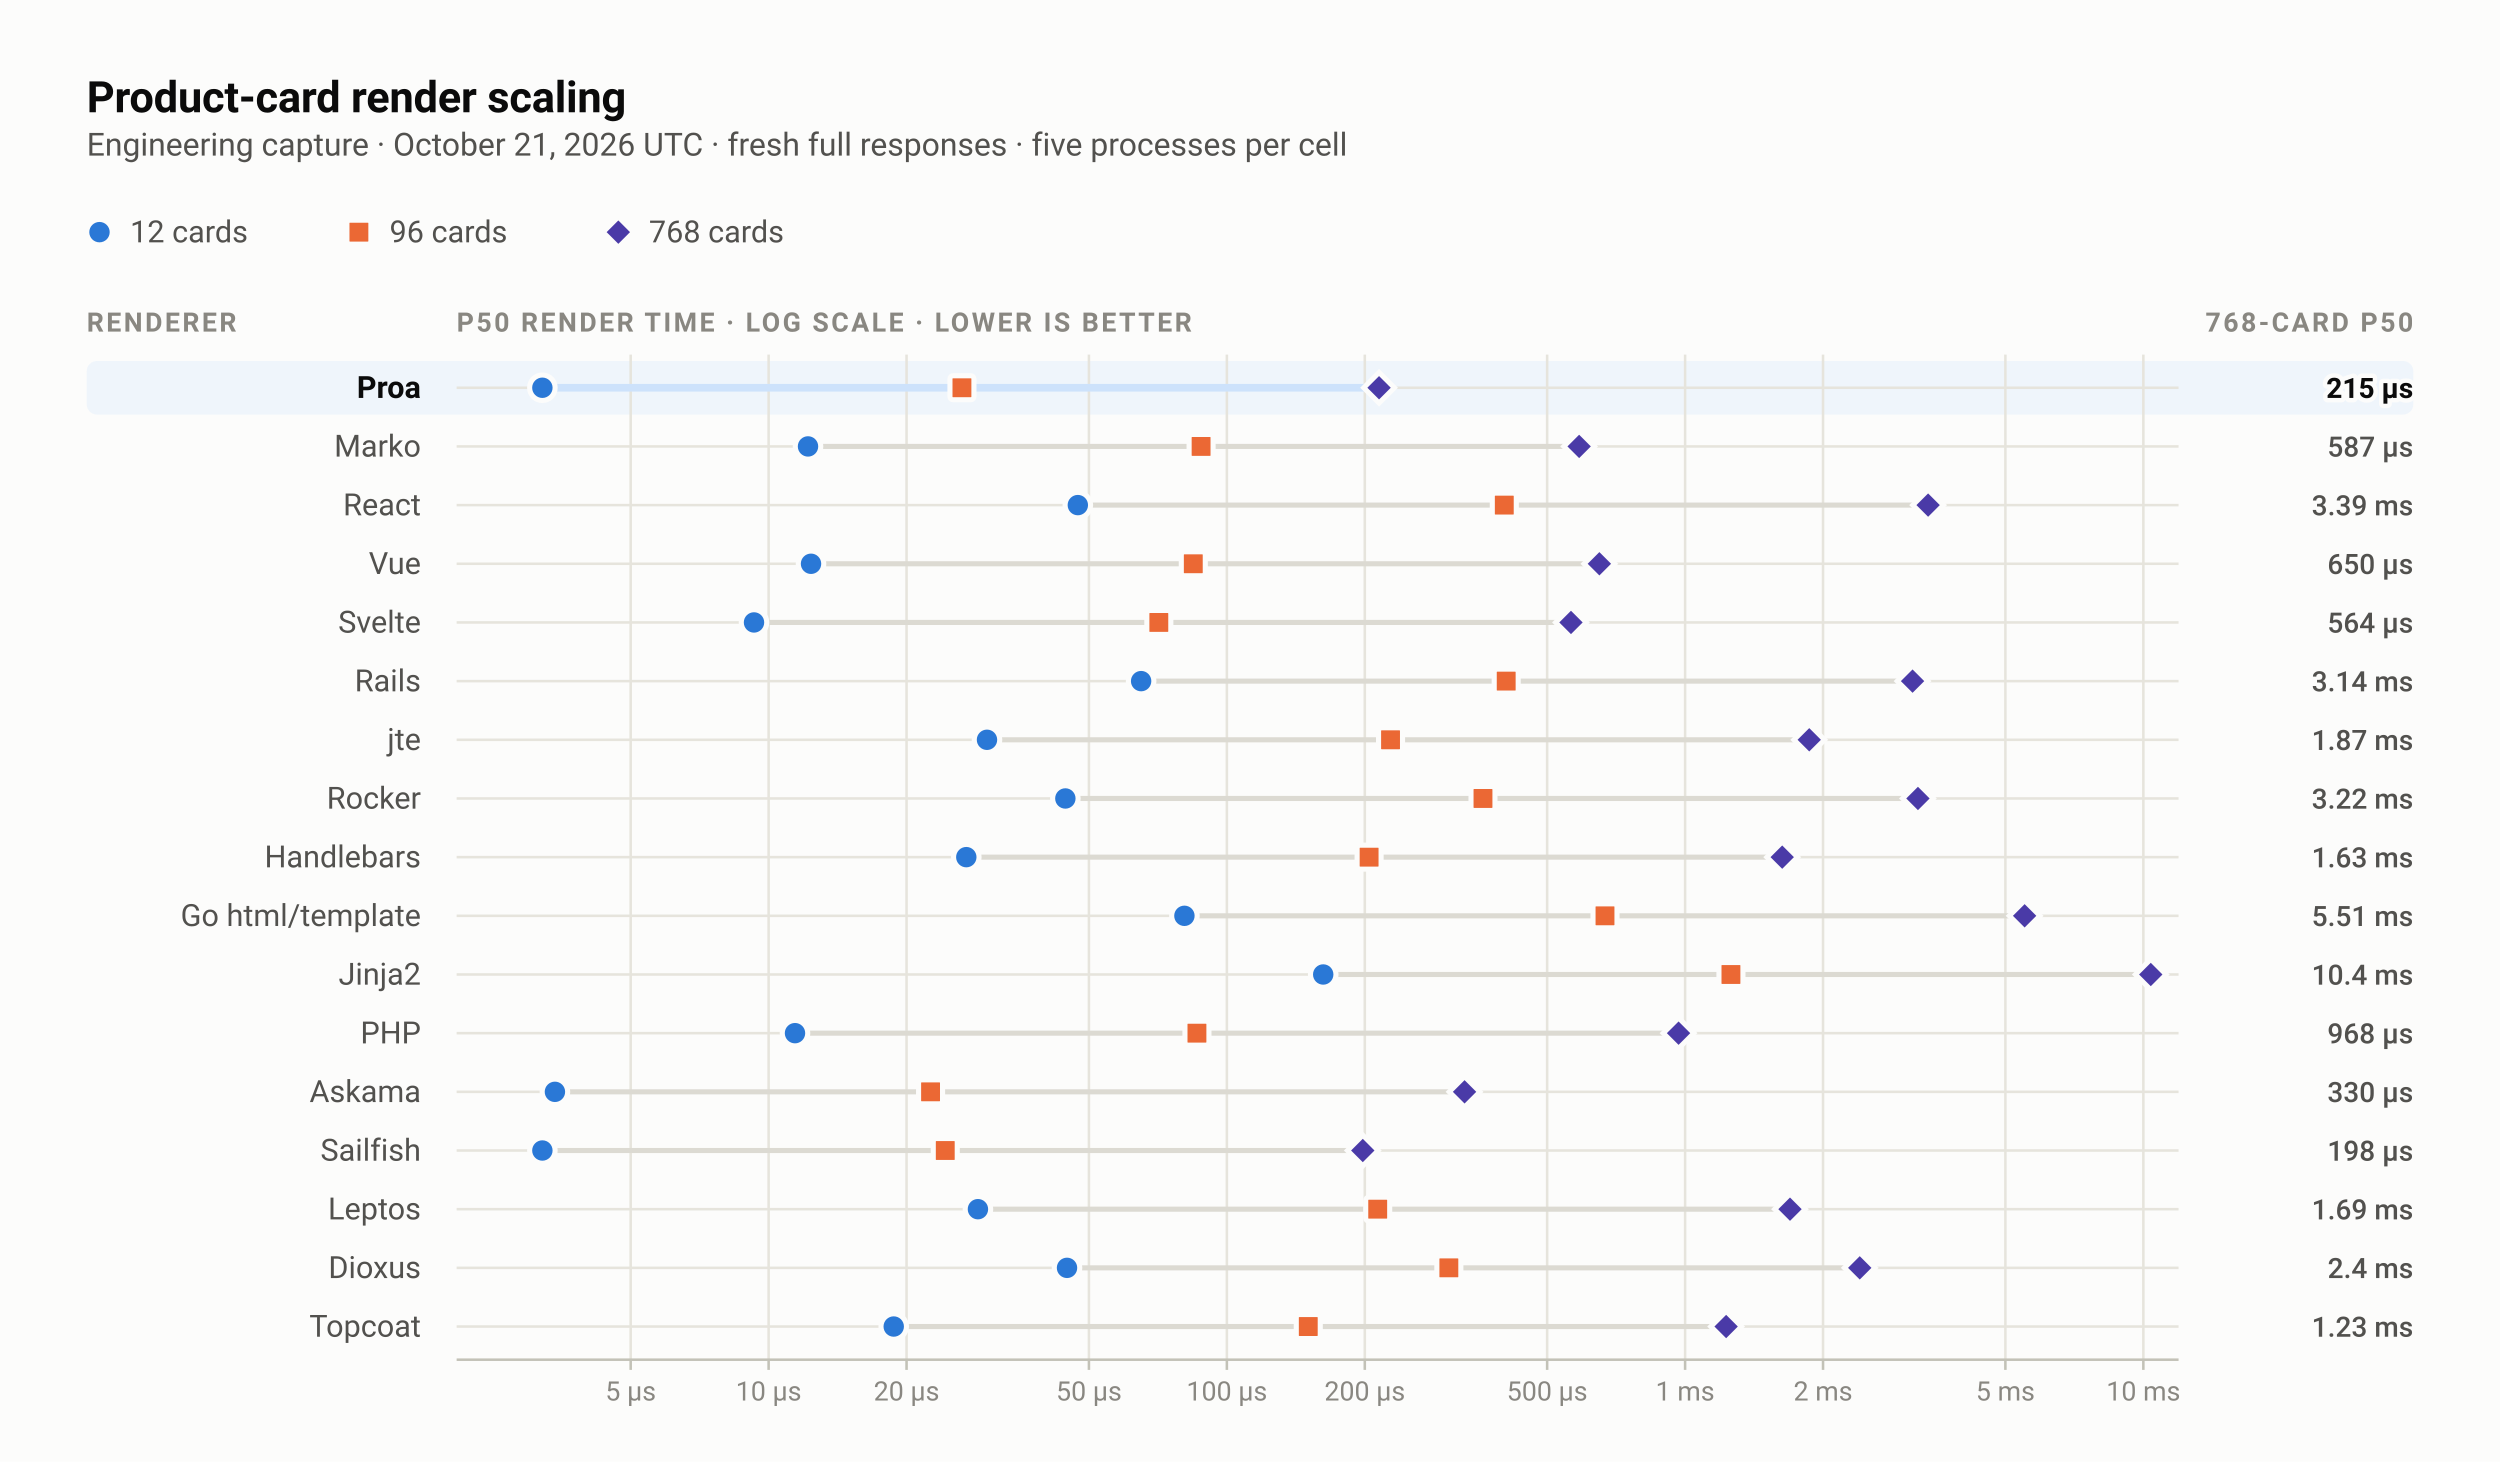
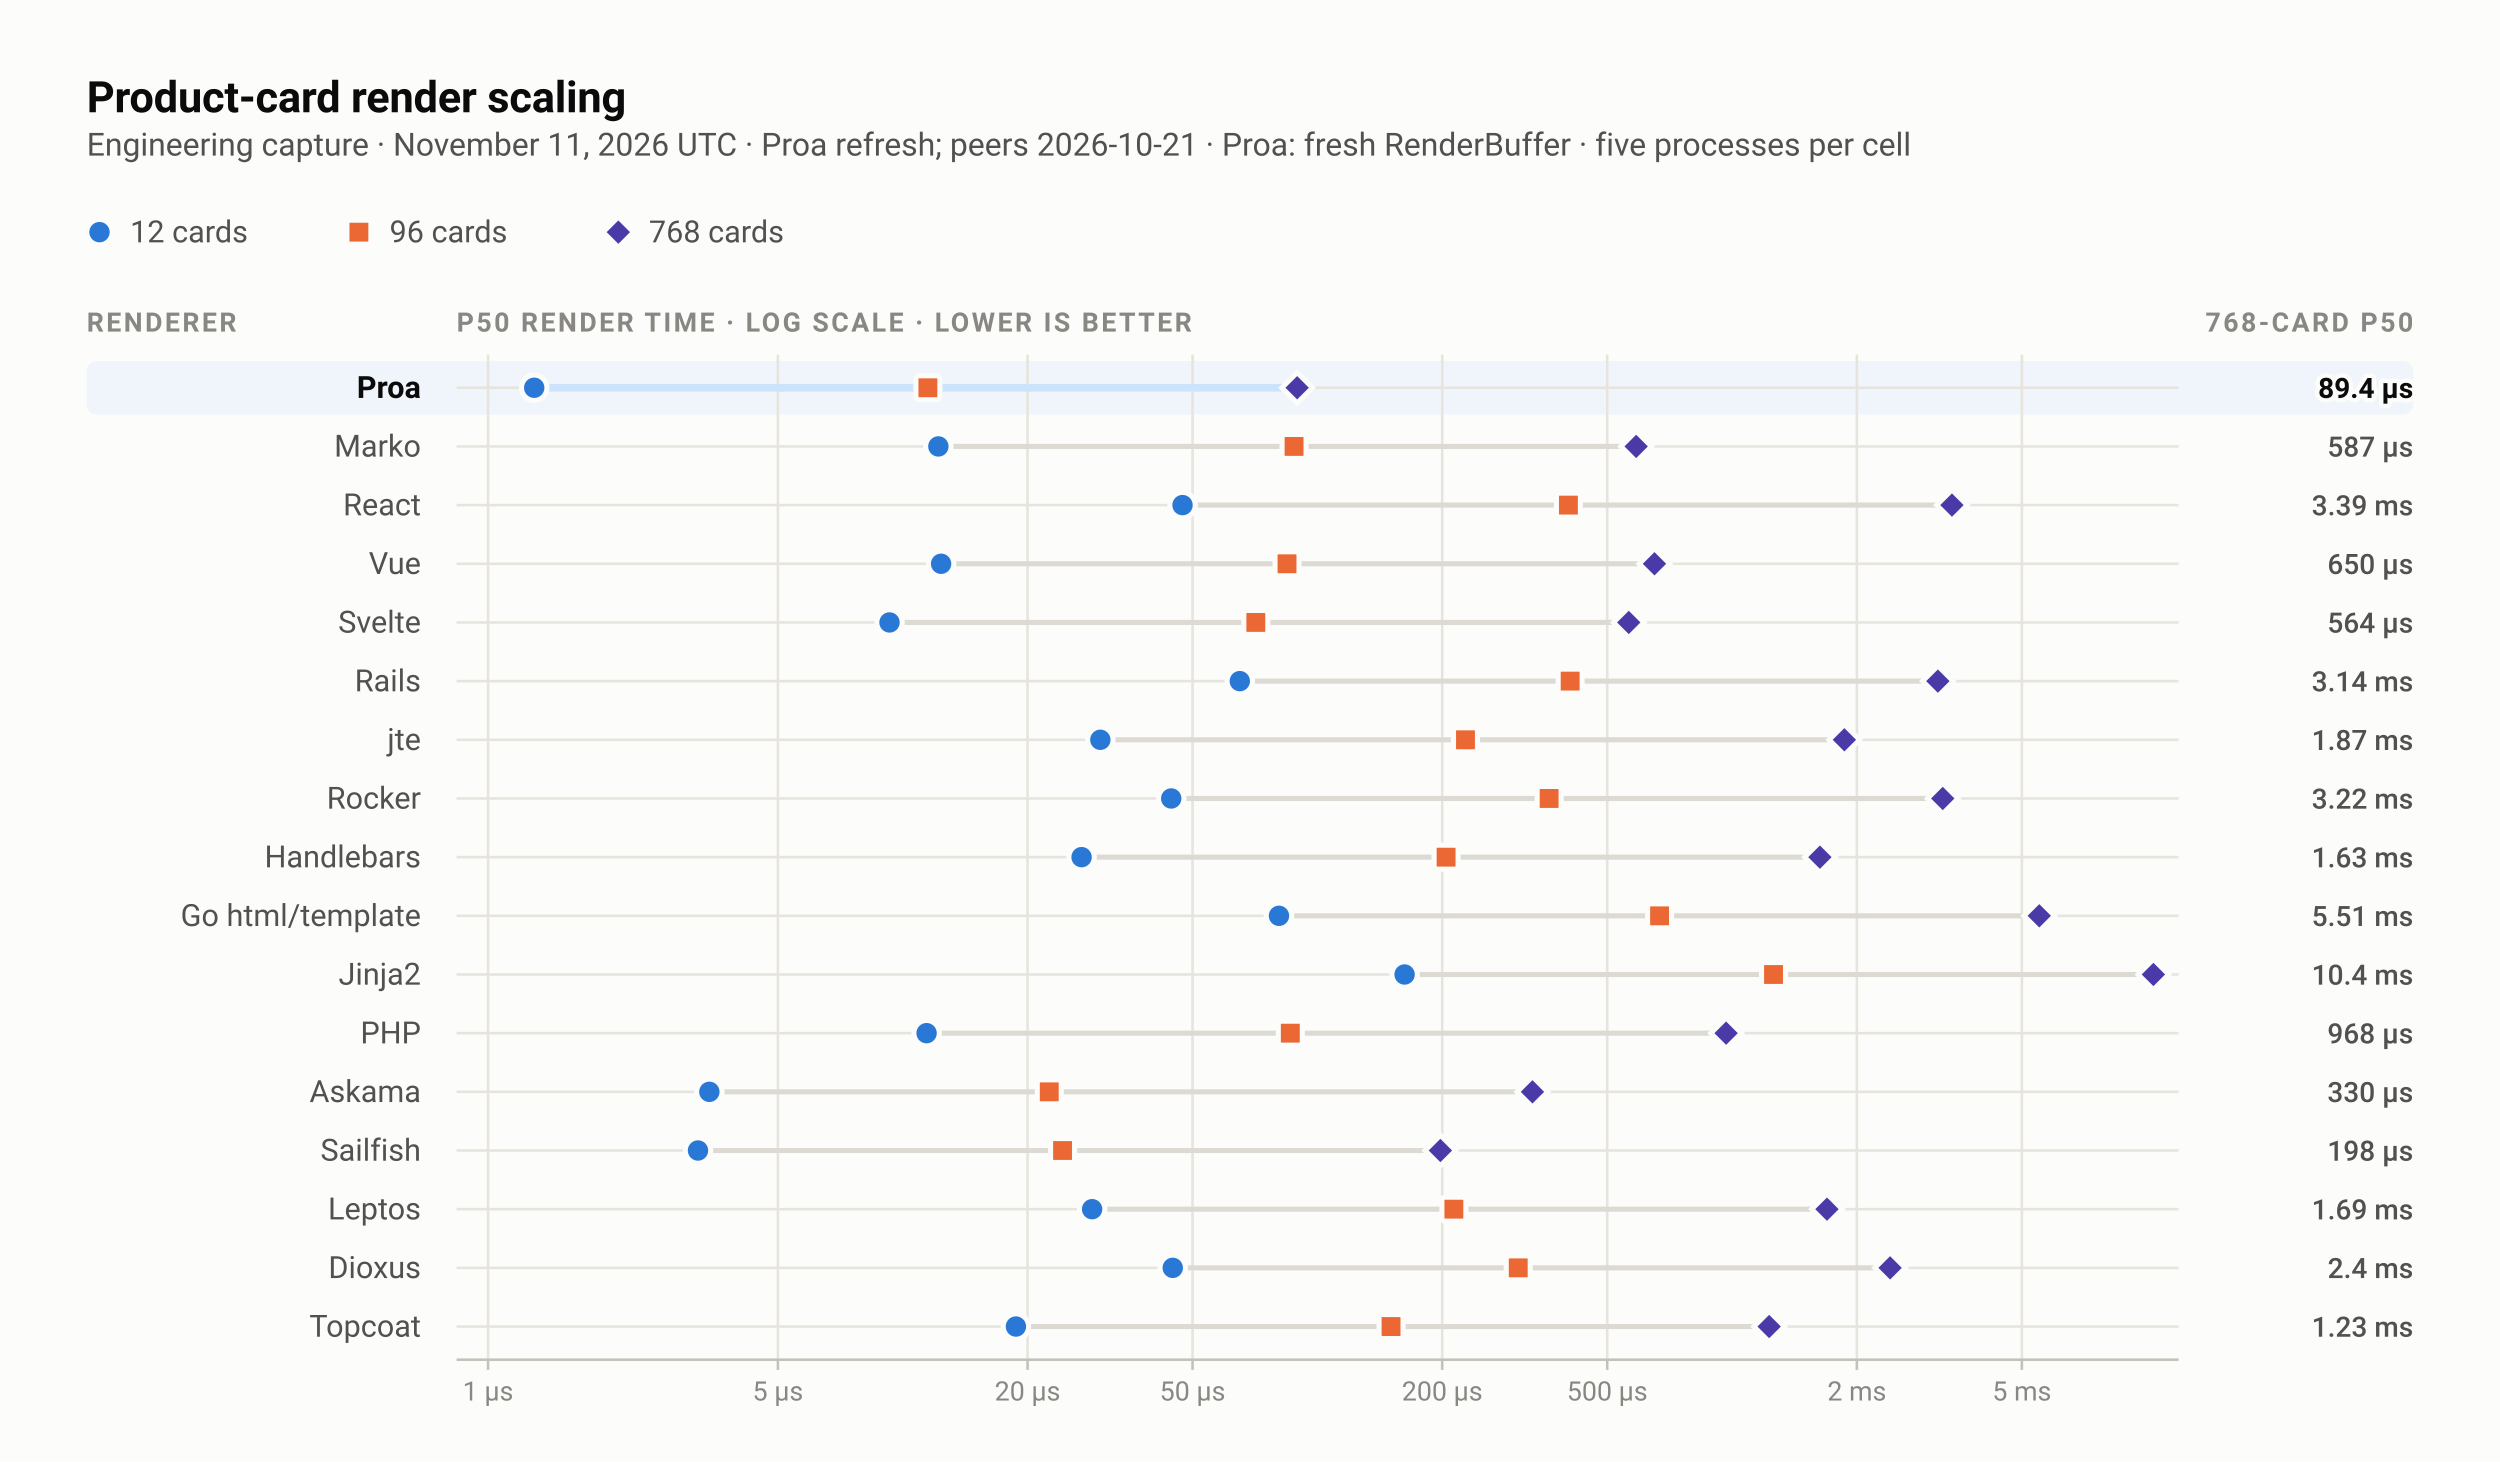
<svg xmlns="http://www.w3.org/2000/svg" width="980" height="573" viewBox="0 0 980 573" role="img" aria-labelledby="ttl dsc">
  <style>
  text { font-family: system-ui, -apple-system, "Segoe UI", Roboto, "Helvetica Neue", Arial, sans-serif; }
  .t   { font-size: 17px; font-weight: 600; fill: #0b0b0b; letter-spacing: -.005em; }
  .d   { font-size: 12.5px; font-weight: 400; fill: #52514e; }
  .eb  { font-size: 10.5px; font-weight: 600; fill: #898781; letter-spacing: .09em; }
  .cat { font-size: 12px; font-weight: 400; fill: #52514e; }
  .catb{ font-size: 12px; font-weight: 600; fill: #0b0b0b; }
  .lg  { font-size: 12px; font-weight: 400; fill: #52514e; }
  .tick{ font-size: 10.5px; font-weight: 400; fill: #898781; font-variant-numeric: tabular-nums; }
  .val { font-size: 11px; font-weight: 500; fill: #52514e; font-variant-numeric: tabular-nums;
         paint-order: stroke; stroke: #fcfcfb; stroke-width: 3.5px; stroke-linejoin: round; }
  .valb{ font-size: 11px; font-weight: 600; fill: #0b0b0b; font-variant-numeric: tabular-nums;
         paint-order: stroke; stroke: #fcfcfb; stroke-width: 3.5px; stroke-linejoin: round; }
  .valw{ font-size: 11px; font-weight: 600; fill: #fcfcfb; font-variant-numeric: tabular-nums; }
  .note{ font-size: 10px; font-weight: 400; fill: #898781; }
  .mono{ font-family: ui-monospace, SFMono-Regular, "SF Mono", Menlo, Consolas, monospace; }
  .end { text-anchor: end; }
  .mid { text-anchor: middle; }
</style>
  <rect width="980" height="573" fill="#fcfcfb" />
  <text x="34" y="44" class="t">Product-card render scaling</text>
-   <text x="34" y="61" class="d">Engineering capture · October 21, 2026 UTC · fresh full responses · five processes per cell</text>
+   <text x="34" y="61" class="d">Engineering capture · November 11, 2026 UTC · Proa refresh; peers 2026-10-21 · Proa: fresh RenderBuffer · five processes per cell</text>
  <circle cx="39" cy="91" r="5" fill="#2a78d6" stroke="#fcfcfb" stroke-width="2" />
  <text x="51" y="95" class="lg">12 cards</text>
  <rect x="135.99" y="86.3" width="9.4" height="9.4" rx="1.2" fill="#eb6834" stroke="#fcfcfb" stroke-width="2" />
  <text x="152.69" y="95" class="lg">96 cards</text>
  <path d="M242.38 85L248.38 91L242.38 97L236.38 91Z" fill="#4a3aa7" stroke="#fcfcfb" stroke-width="2" />
  <text x="254.38" y="95" class="lg">768 cards</text>
  <text x="34" y="130" class="eb">RENDERER</text>
  <text x="179" y="130" class="eb">P50 RENDER TIME · LOG SCALE · LOWER IS BETTER</text>
  <text x="946" y="130" class="eb end" text-anchor="end">768-CARD P50</text>
  <rect x="34" y="141.5" width="912" height="21" rx="4" fill="#cde2fb" opacity=".28" />
  <g text-anchor="middle">
-     <path d="M247.23 139L247.23 533" stroke="#e6e4dc" stroke-width="1" />
-     <path d="M247.23 533L247.23 537" stroke="#c3c2b7" stroke-width="1" />
-     <text x="247.23" y="549" class="tick mid">5 µs</text>
-     <path d="M301.3 139L301.3 533" stroke="#e6e4dc" stroke-width="1" />
-     <path d="M301.3 533L301.3 537" stroke="#c3c2b7" stroke-width="1" />
-     <text x="301.3" y="549" class="tick mid">10 µs</text>
-     <path d="M355.37 139L355.37 533" stroke="#e6e4dc" stroke-width="1" />
-     <path d="M355.37 533L355.37 537" stroke="#c3c2b7" stroke-width="1" />
-     <text x="355.37" y="549" class="tick mid">20 µs</text>
-     <path d="M426.86 139L426.86 533" stroke="#e6e4dc" stroke-width="1" />
-     <path d="M426.86 533L426.86 537" stroke="#c3c2b7" stroke-width="1" />
-     <text x="426.86" y="549" class="tick mid">50 µs</text>
-     <path d="M480.93 139L480.93 533" stroke="#e6e4dc" stroke-width="1" />
-     <path d="M480.93 533L480.93 537" stroke="#c3c2b7" stroke-width="1" />
-     <text x="480.93" y="549" class="tick mid">100 µs</text>
-     <path d="M535 139L535 533" stroke="#e6e4dc" stroke-width="1" />
-     <path d="M535 533L535 537" stroke="#c3c2b7" stroke-width="1" />
-     <text x="535" y="549" class="tick mid">200 µs</text>
-     <path d="M606.48 139L606.48 533" stroke="#e6e4dc" stroke-width="1" />
-     <path d="M606.48 533L606.48 537" stroke="#c3c2b7" stroke-width="1" />
-     <text x="606.48" y="549" class="tick mid">500 µs</text>
-     <path d="M660.56 139L660.56 533" stroke="#e6e4dc" stroke-width="1" />
-     <path d="M660.56 533L660.56 537" stroke="#c3c2b7" stroke-width="1" />
-     <text x="660.56" y="549" class="tick mid">1 ms</text>
-     <path d="M714.63 139L714.63 533" stroke="#e6e4dc" stroke-width="1" />
-     <path d="M714.63 533L714.63 537" stroke="#c3c2b7" stroke-width="1" />
-     <text x="714.63" y="549" class="tick mid">2 ms</text>
-     <path d="M786.11 139L786.11 533" stroke="#e6e4dc" stroke-width="1" />
-     <path d="M786.11 533L786.11 537" stroke="#c3c2b7" stroke-width="1" />
-     <text x="786.11" y="549" class="tick mid">5 ms</text>
-     <path d="M840.19 139L840.19 533" stroke="#e6e4dc" stroke-width="1" />
-     <path d="M840.19 533L840.19 537" stroke="#c3c2b7" stroke-width="1" />
-     <text x="840.19" y="549" class="tick mid">10 ms</text>
+     <path d="M191.32 139L191.32 533" stroke="#e6e4dc" stroke-width="1" />
+     <path d="M191.32 533L191.32 537" stroke="#c3c2b7" stroke-width="1" />
+     <text x="191.32" y="549" class="tick mid">1 µs</text>
+     <path d="M304.94 139L304.94 533" stroke="#e6e4dc" stroke-width="1" />
+     <path d="M304.94 533L304.94 537" stroke="#c3c2b7" stroke-width="1" />
+     <text x="304.94" y="549" class="tick mid">5 µs</text>
+     <path d="M402.8 139L402.8 533" stroke="#e6e4dc" stroke-width="1" />
+     <path d="M402.8 533L402.8 537" stroke="#c3c2b7" stroke-width="1" />
+     <text x="402.8" y="549" class="tick mid">20 µs</text>
+     <path d="M467.48 139L467.48 533" stroke="#e6e4dc" stroke-width="1" />
+     <path d="M467.48 533L467.48 537" stroke="#c3c2b7" stroke-width="1" />
+     <text x="467.48" y="549" class="tick mid">50 µs</text>
+     <path d="M565.34 139L565.34 533" stroke="#e6e4dc" stroke-width="1" />
+     <path d="M565.34 533L565.34 537" stroke="#c3c2b7" stroke-width="1" />
+     <text x="565.34" y="549" class="tick mid">200 µs</text>
+     <path d="M630.03 139L630.03 533" stroke="#e6e4dc" stroke-width="1" />
+     <path d="M630.03 533L630.03 537" stroke="#c3c2b7" stroke-width="1" />
+     <text x="630.03" y="549" class="tick mid">500 µs</text>
+     <path d="M727.89 139L727.89 533" stroke="#e6e4dc" stroke-width="1" />
+     <path d="M727.89 533L727.89 537" stroke="#c3c2b7" stroke-width="1" />
+     <text x="727.89" y="549" class="tick mid">2 ms</text>
+     <path d="M792.57 139L792.57 533" stroke="#e6e4dc" stroke-width="1" />
+     <path d="M792.57 533L792.57 537" stroke="#c3c2b7" stroke-width="1" />
+     <text x="792.57" y="549" class="tick mid">5 ms</text>
    <path d="M179 533L854 533" stroke="#c3c2b7" stroke-width="1" />
  </g>
  <path d="M179 152L854 152" stroke="#e6e4dc" stroke-width="1" />
-   <path d="M212.61 152L540.59 152" stroke="#cde2fb" stroke-width="3" />
+   <path d="M209.41 152L508.48 152" stroke="#cde2fb" stroke-width="3" />
  <text x="165" y="156" class="catb end" text-anchor="end">Proa</text>
-   <circle cx="212.61" cy="152" r="5" fill="#2a78d6" stroke="#fcfcfb" stroke-width="2" />
-   <rect x="372.38" y="147.3" width="9.4" height="9.4" rx="1.2" fill="#eb6834" stroke="#fcfcfb" stroke-width="2" />
-   <path d="M540.59 146L546.59 152L540.59 158L534.59 152Z" fill="#4a3aa7" stroke="#fcfcfb" stroke-width="2" />
-   <text x="946" y="156" class="valb end" text-anchor="end">215 µs</text>
+   <circle cx="209.41" cy="152" r="5" fill="#2a78d6" stroke="#fcfcfb" stroke-width="2" />
+   <rect x="359.03" y="147.3" width="9.4" height="9.4" rx="1.2" fill="#eb6834" stroke="#fcfcfb" stroke-width="2" />
+   <path d="M508.48 146L514.48 152L508.48 158L502.48 152Z" fill="#4a3aa7" stroke="#fcfcfb" stroke-width="2" />
+   <text x="946" y="156" class="valb end" text-anchor="end">89.4 µs</text>
  <path d="M179 175L854 175" stroke="#e6e4dc" stroke-width="1" />
-   <path d="M316.74 175L619.02 175" stroke="#dcdad2" stroke-width="2" />
+   <path d="M367.84 175L641.37 175" stroke="#dcdad2" stroke-width="2" />
  <text x="165" y="179" class="cat end" text-anchor="end">Marko</text>
-   <circle cx="316.74" cy="175" r="5" fill="#2a78d6" stroke="#fcfcfb" stroke-width="2" />
-   <rect x="466.13" y="170.3" width="9.4" height="9.4" rx="1.2" fill="#eb6834" stroke="#fcfcfb" stroke-width="2" />
-   <path d="M619.02 169L625.02 175L619.02 181L613.02 175Z" fill="#4a3aa7" stroke="#fcfcfb" stroke-width="2" />
+   <circle cx="367.84" cy="175" r="5" fill="#2a78d6" stroke="#fcfcfb" stroke-width="2" />
+   <rect x="502.57" y="170.3" width="9.4" height="9.4" rx="1.2" fill="#eb6834" stroke="#fcfcfb" stroke-width="2" />
+   <path d="M641.37 169L647.37 175L641.37 181L635.37 175Z" fill="#4a3aa7" stroke="#fcfcfb" stroke-width="2" />
  <text x="946" y="179" class="val end" text-anchor="end">587 µs</text>
  <path d="M179 198L854 198" stroke="#e6e4dc" stroke-width="1" />
-   <path d="M422.51 198L755.82 198" stroke="#dcdad2" stroke-width="2" />
+   <path d="M463.55 198L765.16 198" stroke="#dcdad2" stroke-width="2" />
  <text x="165" y="202" class="cat end" text-anchor="end">React</text>
-   <circle cx="422.51" cy="198" r="5" fill="#2a78d6" stroke="#fcfcfb" stroke-width="2" />
-   <rect x="584.98" y="193.3" width="9.4" height="9.4" rx="1.2" fill="#eb6834" stroke="#fcfcfb" stroke-width="2" />
-   <path d="M755.82 192L761.82 198L755.82 204L749.82 198Z" fill="#4a3aa7" stroke="#fcfcfb" stroke-width="2" />
+   <circle cx="463.55" cy="198" r="5" fill="#2a78d6" stroke="#fcfcfb" stroke-width="2" />
+   <rect x="610.12" y="193.3" width="9.4" height="9.4" rx="1.2" fill="#eb6834" stroke="#fcfcfb" stroke-width="2" />
+   <path d="M765.16 192L771.16 198L765.16 204L759.16 198Z" fill="#4a3aa7" stroke="#fcfcfb" stroke-width="2" />
  <text x="946" y="202" class="val end" text-anchor="end">3.39 ms</text>
  <path d="M179 221L854 221" stroke="#e6e4dc" stroke-width="1" />
-   <path d="M317.92 221L626.95 221" stroke="#dcdad2" stroke-width="2" />
+   <path d="M368.91 221L648.55 221" stroke="#dcdad2" stroke-width="2" />
  <text x="165" y="225" class="cat end" text-anchor="end">Vue</text>
-   <circle cx="317.92" cy="221" r="5" fill="#2a78d6" stroke="#fcfcfb" stroke-width="2" />
-   <rect x="463.07" y="216.3" width="9.4" height="9.4" rx="1.2" fill="#eb6834" stroke="#fcfcfb" stroke-width="2" />
-   <path d="M626.95 215L632.95 221L626.95 227L620.95 221Z" fill="#4a3aa7" stroke="#fcfcfb" stroke-width="2" />
+   <circle cx="368.91" cy="221" r="5" fill="#2a78d6" stroke="#fcfcfb" stroke-width="2" />
+   <rect x="499.81" y="216.3" width="9.4" height="9.4" rx="1.2" fill="#eb6834" stroke="#fcfcfb" stroke-width="2" />
+   <path d="M648.55 215L654.55 221L648.55 227L642.55 221Z" fill="#4a3aa7" stroke="#fcfcfb" stroke-width="2" />
  <text x="946" y="225" class="val end" text-anchor="end">650 µs</text>
  <path d="M179 244L854 244" stroke="#e6e4dc" stroke-width="1" />
-   <path d="M295.57 244L615.82 244" stroke="#dcdad2" stroke-width="2" />
+   <path d="M348.69 244L638.47 244" stroke="#dcdad2" stroke-width="2" />
  <text x="165" y="248" class="cat end" text-anchor="end">Svelte</text>
-   <circle cx="295.57" cy="244" r="5" fill="#2a78d6" stroke="#fcfcfb" stroke-width="2" />
-   <rect x="449.56" y="239.3" width="9.4" height="9.4" rx="1.2" fill="#eb6834" stroke="#fcfcfb" stroke-width="2" />
-   <path d="M615.82 238L621.82 244L615.82 250L609.82 244Z" fill="#4a3aa7" stroke="#fcfcfb" stroke-width="2" />
+   <circle cx="348.69" cy="244" r="5" fill="#2a78d6" stroke="#fcfcfb" stroke-width="2" />
+   <rect x="487.58" y="239.3" width="9.4" height="9.4" rx="1.2" fill="#eb6834" stroke="#fcfcfb" stroke-width="2" />
+   <path d="M638.47 238L644.47 244L638.47 250L632.47 244Z" fill="#4a3aa7" stroke="#fcfcfb" stroke-width="2" />
  <text x="946" y="248" class="val end" text-anchor="end">564 µs</text>
  <path d="M179 267L854 267" stroke="#e6e4dc" stroke-width="1" />
-   <path d="M447.32 267L749.72 267" stroke="#dcdad2" stroke-width="2" />
+   <path d="M486 267L759.64 267" stroke="#dcdad2" stroke-width="2" />
  <text x="165" y="271" class="cat end" text-anchor="end">Rails</text>
-   <circle cx="447.32" cy="267" r="5" fill="#2a78d6" stroke="#fcfcfb" stroke-width="2" />
-   <rect x="585.73" y="262.3" width="9.4" height="9.4" rx="1.2" fill="#eb6834" stroke="#fcfcfb" stroke-width="2" />
-   <path d="M749.72 261L755.72 267L749.72 273L743.72 267Z" fill="#4a3aa7" stroke="#fcfcfb" stroke-width="2" />
+   <circle cx="486" cy="267" r="5" fill="#2a78d6" stroke="#fcfcfb" stroke-width="2" />
+   <rect x="610.8" y="262.3" width="9.4" height="9.4" rx="1.2" fill="#eb6834" stroke="#fcfcfb" stroke-width="2" />
+   <path d="M759.64 261L765.64 267L759.64 273L753.64 267Z" fill="#4a3aa7" stroke="#fcfcfb" stroke-width="2" />
  <text x="946" y="271" class="val end" text-anchor="end">3.14 ms</text>
  <path d="M179 290L854 290" stroke="#e6e4dc" stroke-width="1" />
-   <path d="M386.9 290L709.22 290" stroke="#dcdad2" stroke-width="2" />
+   <path d="M431.33 290L722.99 290" stroke="#dcdad2" stroke-width="2" />
  <text x="165" y="294" class="cat end" text-anchor="end">jte</text>
-   <circle cx="386.9" cy="290" r="5" fill="#2a78d6" stroke="#fcfcfb" stroke-width="2" />
-   <rect x="540.39" y="285.3" width="9.4" height="9.4" rx="1.2" fill="#eb6834" stroke="#fcfcfb" stroke-width="2" />
-   <path d="M709.22 284L715.22 290L709.22 296L703.22 290Z" fill="#4a3aa7" stroke="#fcfcfb" stroke-width="2" />
+   <circle cx="431.33" cy="290" r="5" fill="#2a78d6" stroke="#fcfcfb" stroke-width="2" />
+   <rect x="569.77" y="285.3" width="9.4" height="9.4" rx="1.2" fill="#eb6834" stroke="#fcfcfb" stroke-width="2" />
+   <path d="M722.99 284L728.99 290L722.99 296L716.99 290Z" fill="#4a3aa7" stroke="#fcfcfb" stroke-width="2" />
  <text x="946" y="294" class="val end" text-anchor="end">1.87 ms</text>
  <path d="M179 313L854 313" stroke="#e6e4dc" stroke-width="1" />
-   <path d="M417.62 313L751.83 313" stroke="#dcdad2" stroke-width="2" />
+   <path d="M459.12 313L761.55 313" stroke="#dcdad2" stroke-width="2" />
  <text x="165" y="317" class="cat end" text-anchor="end">Rocker</text>
-   <circle cx="417.62" cy="313" r="5" fill="#2a78d6" stroke="#fcfcfb" stroke-width="2" />
-   <rect x="576.63" y="308.3" width="9.4" height="9.4" rx="1.2" fill="#eb6834" stroke="#fcfcfb" stroke-width="2" />
-   <path d="M751.83 307L757.83 313L751.83 319L745.83 313Z" fill="#4a3aa7" stroke="#fcfcfb" stroke-width="2" />
+   <circle cx="459.12" cy="313" r="5" fill="#2a78d6" stroke="#fcfcfb" stroke-width="2" />
+   <rect x="602.56" y="308.3" width="9.4" height="9.4" rx="1.2" fill="#eb6834" stroke="#fcfcfb" stroke-width="2" />
+   <path d="M761.55 307L767.55 313L761.55 319L755.55 313Z" fill="#4a3aa7" stroke="#fcfcfb" stroke-width="2" />
  <text x="946" y="317" class="val end" text-anchor="end">3.22 ms</text>
  <path d="M179 336L854 336" stroke="#e6e4dc" stroke-width="1" />
-   <path d="M378.79 336L698.63 336" stroke="#dcdad2" stroke-width="2" />
+   <path d="M423.98 336L713.4 336" stroke="#dcdad2" stroke-width="2" />
  <text x="165" y="340" class="cat end" text-anchor="end">Handlebars</text>
-   <circle cx="378.79" cy="336" r="5" fill="#2a78d6" stroke="#fcfcfb" stroke-width="2" />
-   <rect x="531.99" y="331.3" width="9.4" height="9.4" rx="1.2" fill="#eb6834" stroke="#fcfcfb" stroke-width="2" />
-   <path d="M698.63 330L704.63 336L698.63 342L692.63 336Z" fill="#4a3aa7" stroke="#fcfcfb" stroke-width="2" />
+   <circle cx="423.98" cy="336" r="5" fill="#2a78d6" stroke="#fcfcfb" stroke-width="2" />
+   <rect x="562.17" y="331.3" width="9.4" height="9.4" rx="1.2" fill="#eb6834" stroke="#fcfcfb" stroke-width="2" />
+   <path d="M713.4 330L719.4 336L713.4 342L707.4 336Z" fill="#4a3aa7" stroke="#fcfcfb" stroke-width="2" />
  <text x="946" y="340" class="val end" text-anchor="end">1.63 ms</text>
  <path d="M179 359L854 359" stroke="#e6e4dc" stroke-width="1" />
-   <path d="M464.29 359L793.65 359" stroke="#dcdad2" stroke-width="2" />
+   <path d="M501.36 359L799.39 359" stroke="#dcdad2" stroke-width="2" />
  <text x="165" y="363" class="cat end" text-anchor="end">Go html/template</text>
-   <circle cx="464.29" cy="359" r="5" fill="#2a78d6" stroke="#fcfcfb" stroke-width="2" />
-   <rect x="624.46" y="354.3" width="9.4" height="9.4" rx="1.2" fill="#eb6834" stroke="#fcfcfb" stroke-width="2" />
-   <path d="M793.65 353L799.65 359L793.65 365L787.65 359Z" fill="#4a3aa7" stroke="#fcfcfb" stroke-width="2" />
+   <circle cx="501.36" cy="359" r="5" fill="#2a78d6" stroke="#fcfcfb" stroke-width="2" />
+   <rect x="645.85" y="354.3" width="9.4" height="9.4" rx="1.2" fill="#eb6834" stroke="#fcfcfb" stroke-width="2" />
+   <path d="M799.39 353L805.39 359L799.39 365L793.39 359Z" fill="#4a3aa7" stroke="#fcfcfb" stroke-width="2" />
  <text x="946" y="363" class="val end" text-anchor="end">5.51 ms</text>
  <path d="M179 382L854 382" stroke="#e6e4dc" stroke-width="1" />
-   <path d="M518.7 382L843.1 382" stroke="#dcdad2" stroke-width="2" />
+   <path d="M550.6 382L844.13 382" stroke="#dcdad2" stroke-width="2" />
  <text x="165" y="386" class="cat end" text-anchor="end">Jinja2</text>
-   <circle cx="518.7" cy="382" r="5" fill="#2a78d6" stroke="#fcfcfb" stroke-width="2" />
-   <rect x="673.83" y="377.3" width="9.4" height="9.4" rx="1.2" fill="#eb6834" stroke="#fcfcfb" stroke-width="2" />
-   <path d="M843.1 376L849.1 382L843.1 388L837.1 382Z" fill="#4a3aa7" stroke="#fcfcfb" stroke-width="2" />
+   <circle cx="550.6" cy="382" r="5" fill="#2a78d6" stroke="#fcfcfb" stroke-width="2" />
+   <rect x="690.52" y="377.3" width="9.4" height="9.4" rx="1.2" fill="#eb6834" stroke="#fcfcfb" stroke-width="2" />
+   <path d="M844.13 376L850.13 382L844.13 388L838.13 382Z" fill="#4a3aa7" stroke="#fcfcfb" stroke-width="2" />
  <text x="946" y="386" class="val end" text-anchor="end">10.4 ms</text>
  <path d="M179 405L854 405" stroke="#e6e4dc" stroke-width="1" />
-   <path d="M311.64 405L657.99 405" stroke="#dcdad2" stroke-width="2" />
+   <path d="M363.22 405L676.63 405" stroke="#dcdad2" stroke-width="2" />
  <text x="165" y="409" class="cat end" text-anchor="end">PHP</text>
-   <circle cx="311.64" cy="405" r="5" fill="#2a78d6" stroke="#fcfcfb" stroke-width="2" />
-   <rect x="464.5" y="400.3" width="9.4" height="9.4" rx="1.2" fill="#eb6834" stroke="#fcfcfb" stroke-width="2" />
-   <path d="M657.99 399L663.99 405L657.99 411L651.99 405Z" fill="#4a3aa7" stroke="#fcfcfb" stroke-width="2" />
+   <circle cx="363.22" cy="405" r="5" fill="#2a78d6" stroke="#fcfcfb" stroke-width="2" />
+   <rect x="501.1" y="400.3" width="9.4" height="9.4" rx="1.2" fill="#eb6834" stroke="#fcfcfb" stroke-width="2" />
+   <path d="M676.63 399L682.63 405L676.63 411L670.63 405Z" fill="#4a3aa7" stroke="#fcfcfb" stroke-width="2" />
  <text x="946" y="409" class="val end" text-anchor="end">968 µs</text>
  <path d="M179 428L854 428" stroke="#e6e4dc" stroke-width="1" />
-   <path d="M217.53 428L574.1 428" stroke="#dcdad2" stroke-width="2" />
+   <path d="M278.07 428L600.72 428" stroke="#dcdad2" stroke-width="2" />
  <text x="165" y="432" class="cat end" text-anchor="end">Askama</text>
-   <circle cx="217.53" cy="428" r="5" fill="#2a78d6" stroke="#fcfcfb" stroke-width="2" />
-   <rect x="360.08" y="423.3" width="9.4" height="9.4" rx="1.2" fill="#eb6834" stroke="#fcfcfb" stroke-width="2" />
-   <path d="M574.1 422L580.1 428L574.1 434L568.1 428Z" fill="#4a3aa7" stroke="#fcfcfb" stroke-width="2" />
+   <circle cx="278.07" cy="428" r="5" fill="#2a78d6" stroke="#fcfcfb" stroke-width="2" />
+   <rect x="406.61" y="423.3" width="9.4" height="9.4" rx="1.2" fill="#eb6834" stroke="#fcfcfb" stroke-width="2" />
+   <path d="M600.72 422L606.72 428L600.72 434L594.72 428Z" fill="#4a3aa7" stroke="#fcfcfb" stroke-width="2" />
  <text x="946" y="432" class="val end" text-anchor="end">330 µs</text>
  <path d="M179 451L854 451" stroke="#e6e4dc" stroke-width="1" />
-   <path d="M212.61 451L534.21 451" stroke="#dcdad2" stroke-width="2" />
+   <path d="M273.61 451L564.63 451" stroke="#dcdad2" stroke-width="2" />
  <text x="165" y="455" class="cat end" text-anchor="end">Sailfish</text>
-   <circle cx="212.61" cy="451" r="5" fill="#2a78d6" stroke="#fcfcfb" stroke-width="2" />
-   <rect x="365.84" y="446.3" width="9.4" height="9.4" rx="1.2" fill="#eb6834" stroke="#fcfcfb" stroke-width="2" />
-   <path d="M534.21 445L540.21 451L534.21 457L528.21 451Z" fill="#4a3aa7" stroke="#fcfcfb" stroke-width="2" />
+   <circle cx="273.61" cy="451" r="5" fill="#2a78d6" stroke="#fcfcfb" stroke-width="2" />
+   <rect x="411.82" y="446.3" width="9.4" height="9.4" rx="1.2" fill="#eb6834" stroke="#fcfcfb" stroke-width="2" />
+   <path d="M564.63 445L570.63 451L564.63 457L558.63 451Z" fill="#4a3aa7" stroke="#fcfcfb" stroke-width="2" />
  <text x="946" y="455" class="val end" text-anchor="end">198 µs</text>
  <path d="M179 474L854 474" stroke="#e6e4dc" stroke-width="1" />
-   <path d="M383.35 474L701.68 474" stroke="#dcdad2" stroke-width="2" />
+   <path d="M428.11 474L716.17 474" stroke="#dcdad2" stroke-width="2" />
  <text x="165" y="478" class="cat end" text-anchor="end">Leptos</text>
-   <circle cx="383.35" cy="474" r="5" fill="#2a78d6" stroke="#fcfcfb" stroke-width="2" />
-   <rect x="535.36" y="469.3" width="9.4" height="9.4" rx="1.2" fill="#eb6834" stroke="#fcfcfb" stroke-width="2" />
-   <path d="M701.68 468L707.68 474L701.68 480L695.68 474Z" fill="#4a3aa7" stroke="#fcfcfb" stroke-width="2" />
+   <circle cx="428.11" cy="474" r="5" fill="#2a78d6" stroke="#fcfcfb" stroke-width="2" />
+   <rect x="565.22" y="469.3" width="9.4" height="9.4" rx="1.2" fill="#eb6834" stroke="#fcfcfb" stroke-width="2" />
+   <path d="M716.17 468L722.17 474L716.17 480L710.17 474Z" fill="#4a3aa7" stroke="#fcfcfb" stroke-width="2" />
  <text x="946" y="478" class="val end" text-anchor="end">1.69 ms</text>
  <path d="M179 497L854 497" stroke="#e6e4dc" stroke-width="1" />
-   <path d="M418.27 497L729.02 497" stroke="#dcdad2" stroke-width="2" />
+   <path d="M459.72 497L740.91 497" stroke="#dcdad2" stroke-width="2" />
  <text x="165" y="501" class="cat end" text-anchor="end">Dioxus</text>
-   <circle cx="418.27" cy="497" r="5" fill="#2a78d6" stroke="#fcfcfb" stroke-width="2" />
-   <rect x="563.25" y="492.3" width="9.4" height="9.4" rx="1.2" fill="#eb6834" stroke="#fcfcfb" stroke-width="2" />
-   <path d="M729.02 491L735.02 497L729.02 503L723.02 497Z" fill="#4a3aa7" stroke="#fcfcfb" stroke-width="2" />
+   <circle cx="459.72" cy="497" r="5" fill="#2a78d6" stroke="#fcfcfb" stroke-width="2" />
+   <rect x="590.45" y="492.3" width="9.4" height="9.4" rx="1.2" fill="#eb6834" stroke="#fcfcfb" stroke-width="2" />
+   <path d="M740.91 491L746.91 497L740.91 503L734.91 497Z" fill="#4a3aa7" stroke="#fcfcfb" stroke-width="2" />
  <text x="946" y="501" class="val end" text-anchor="end">2.4 ms</text>
  <path d="M179 520L854 520" stroke="#e6e4dc" stroke-width="1" />
-   <path d="M350.34 520L676.64 520" stroke="#dcdad2" stroke-width="2" />
+   <path d="M398.24 520L693.51 520" stroke="#dcdad2" stroke-width="2" />
  <text x="165" y="524" class="cat end" text-anchor="end">Topcoat</text>
-   <circle cx="350.34" cy="520" r="5" fill="#2a78d6" stroke="#fcfcfb" stroke-width="2" />
-   <rect x="508.14" y="515.3" width="9.4" height="9.4" rx="1.2" fill="#eb6834" stroke="#fcfcfb" stroke-width="2" />
-   <path d="M676.64 514L682.64 520L676.64 526L670.64 520Z" fill="#4a3aa7" stroke="#fcfcfb" stroke-width="2" />
+   <circle cx="398.24" cy="520" r="5" fill="#2a78d6" stroke="#fcfcfb" stroke-width="2" />
+   <rect x="540.59" y="515.3" width="9.4" height="9.4" rx="1.2" fill="#eb6834" stroke="#fcfcfb" stroke-width="2" />
+   <path d="M693.51 514L699.51 520L693.51 526L687.51 520Z" fill="#4a3aa7" stroke="#fcfcfb" stroke-width="2" />
  <text x="946" y="524" class="val end" text-anchor="end">1.23 ms</text>
</svg>
